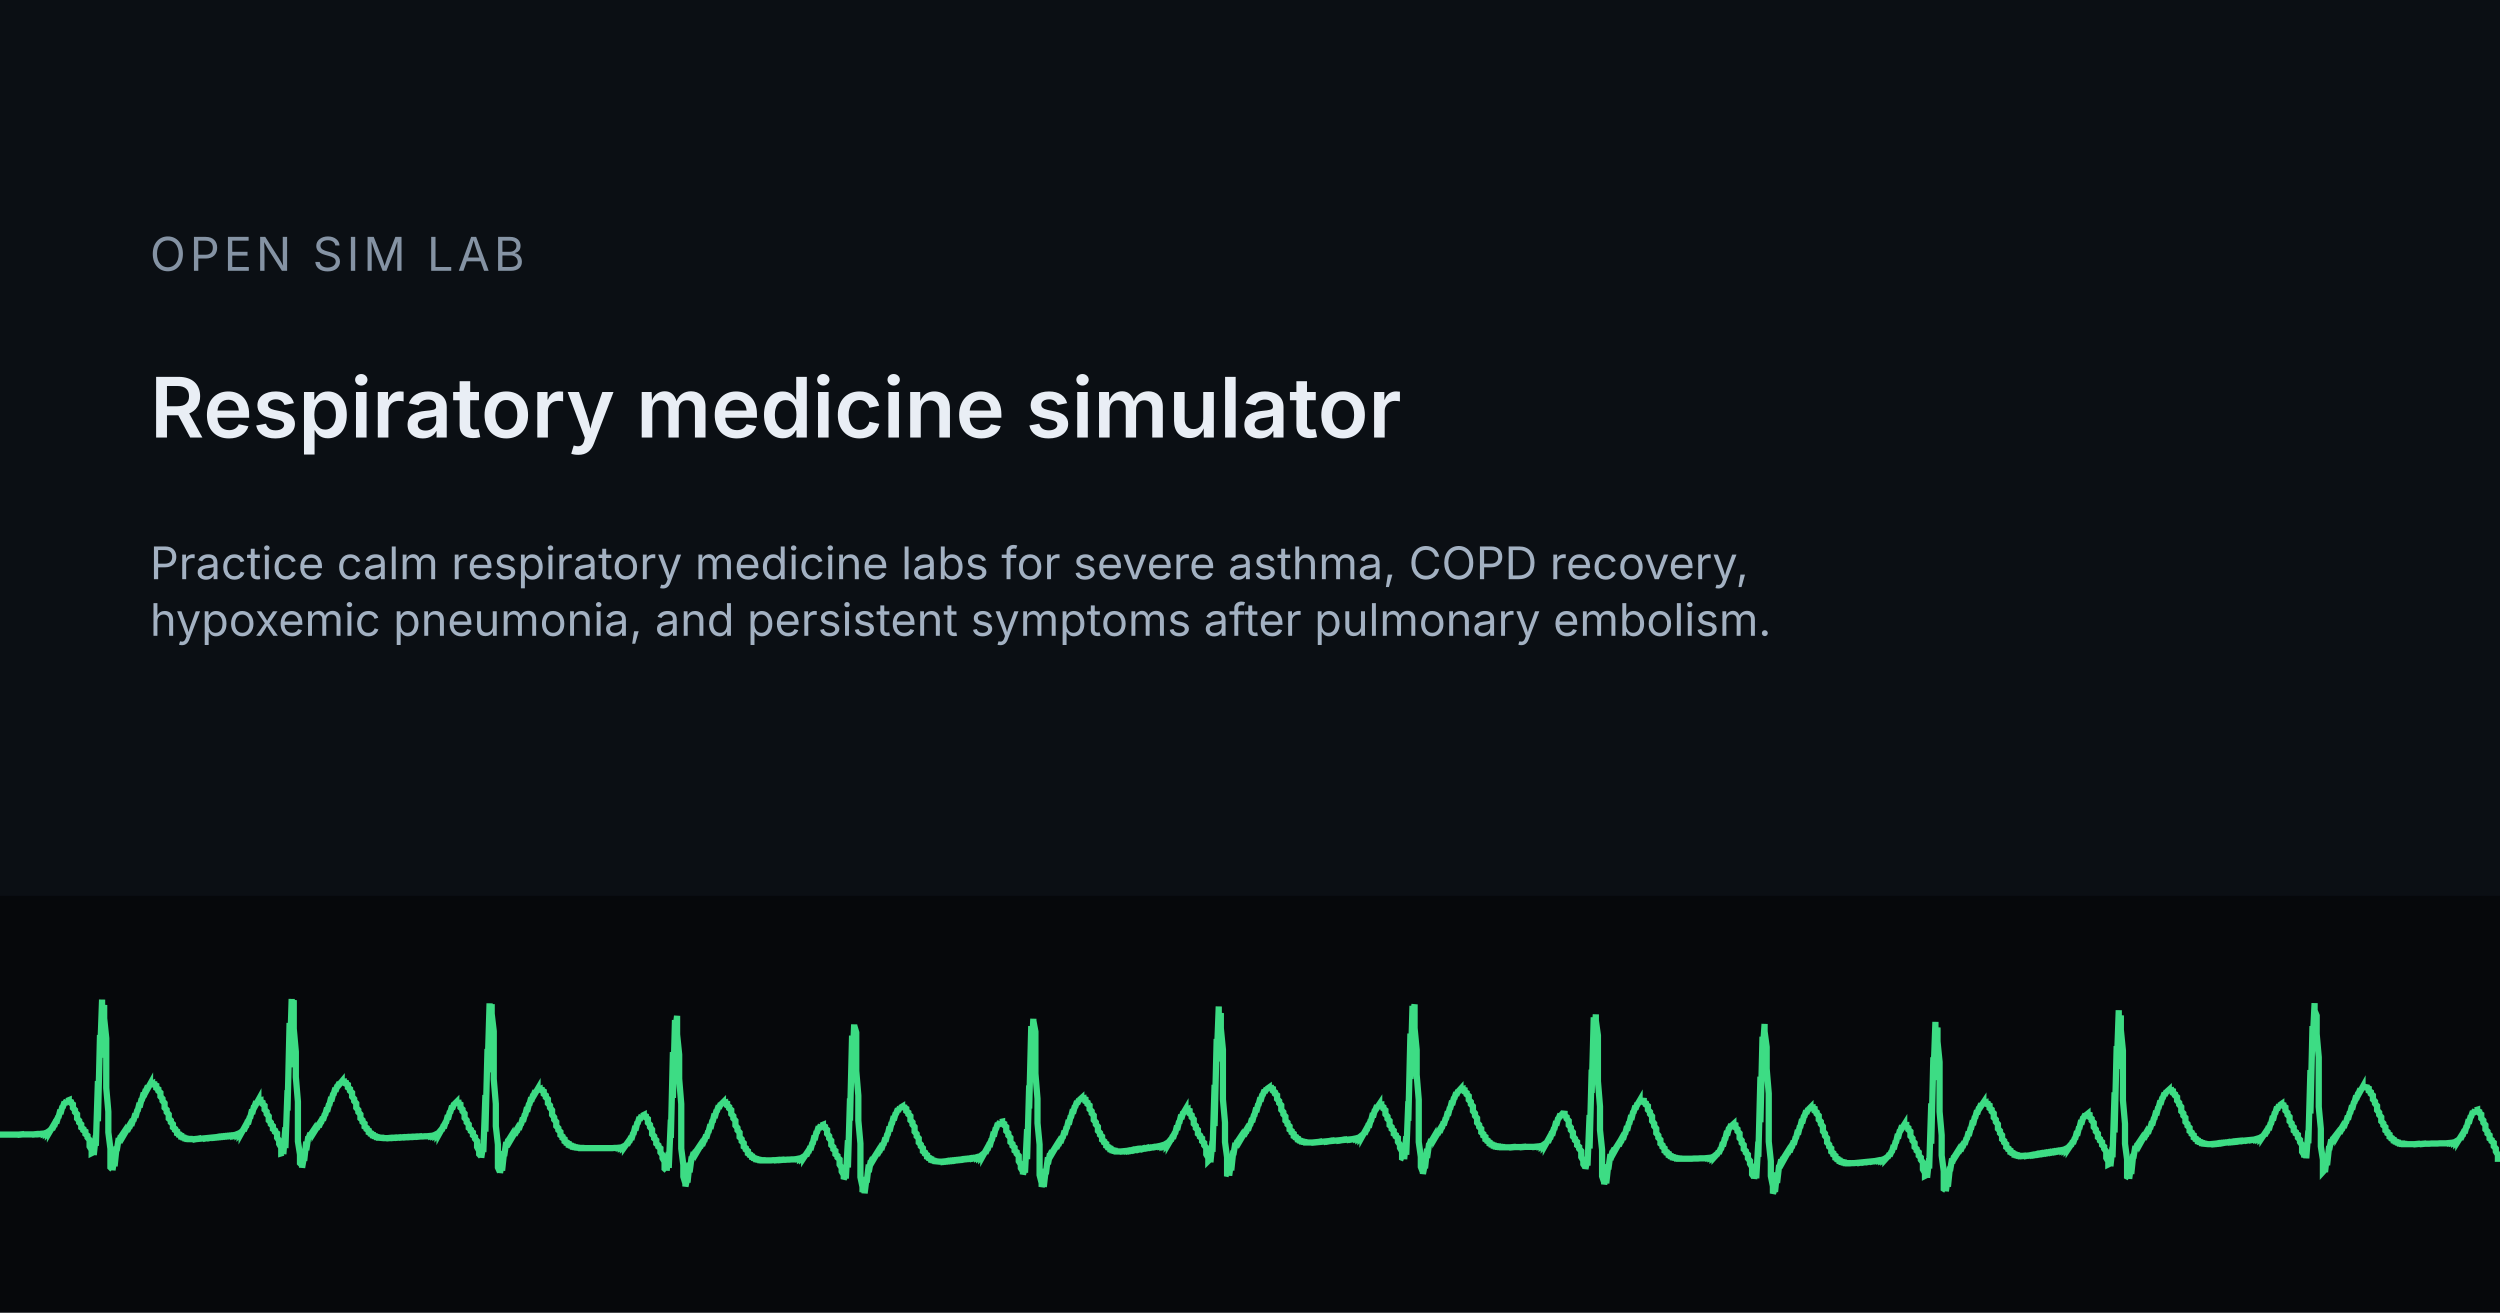
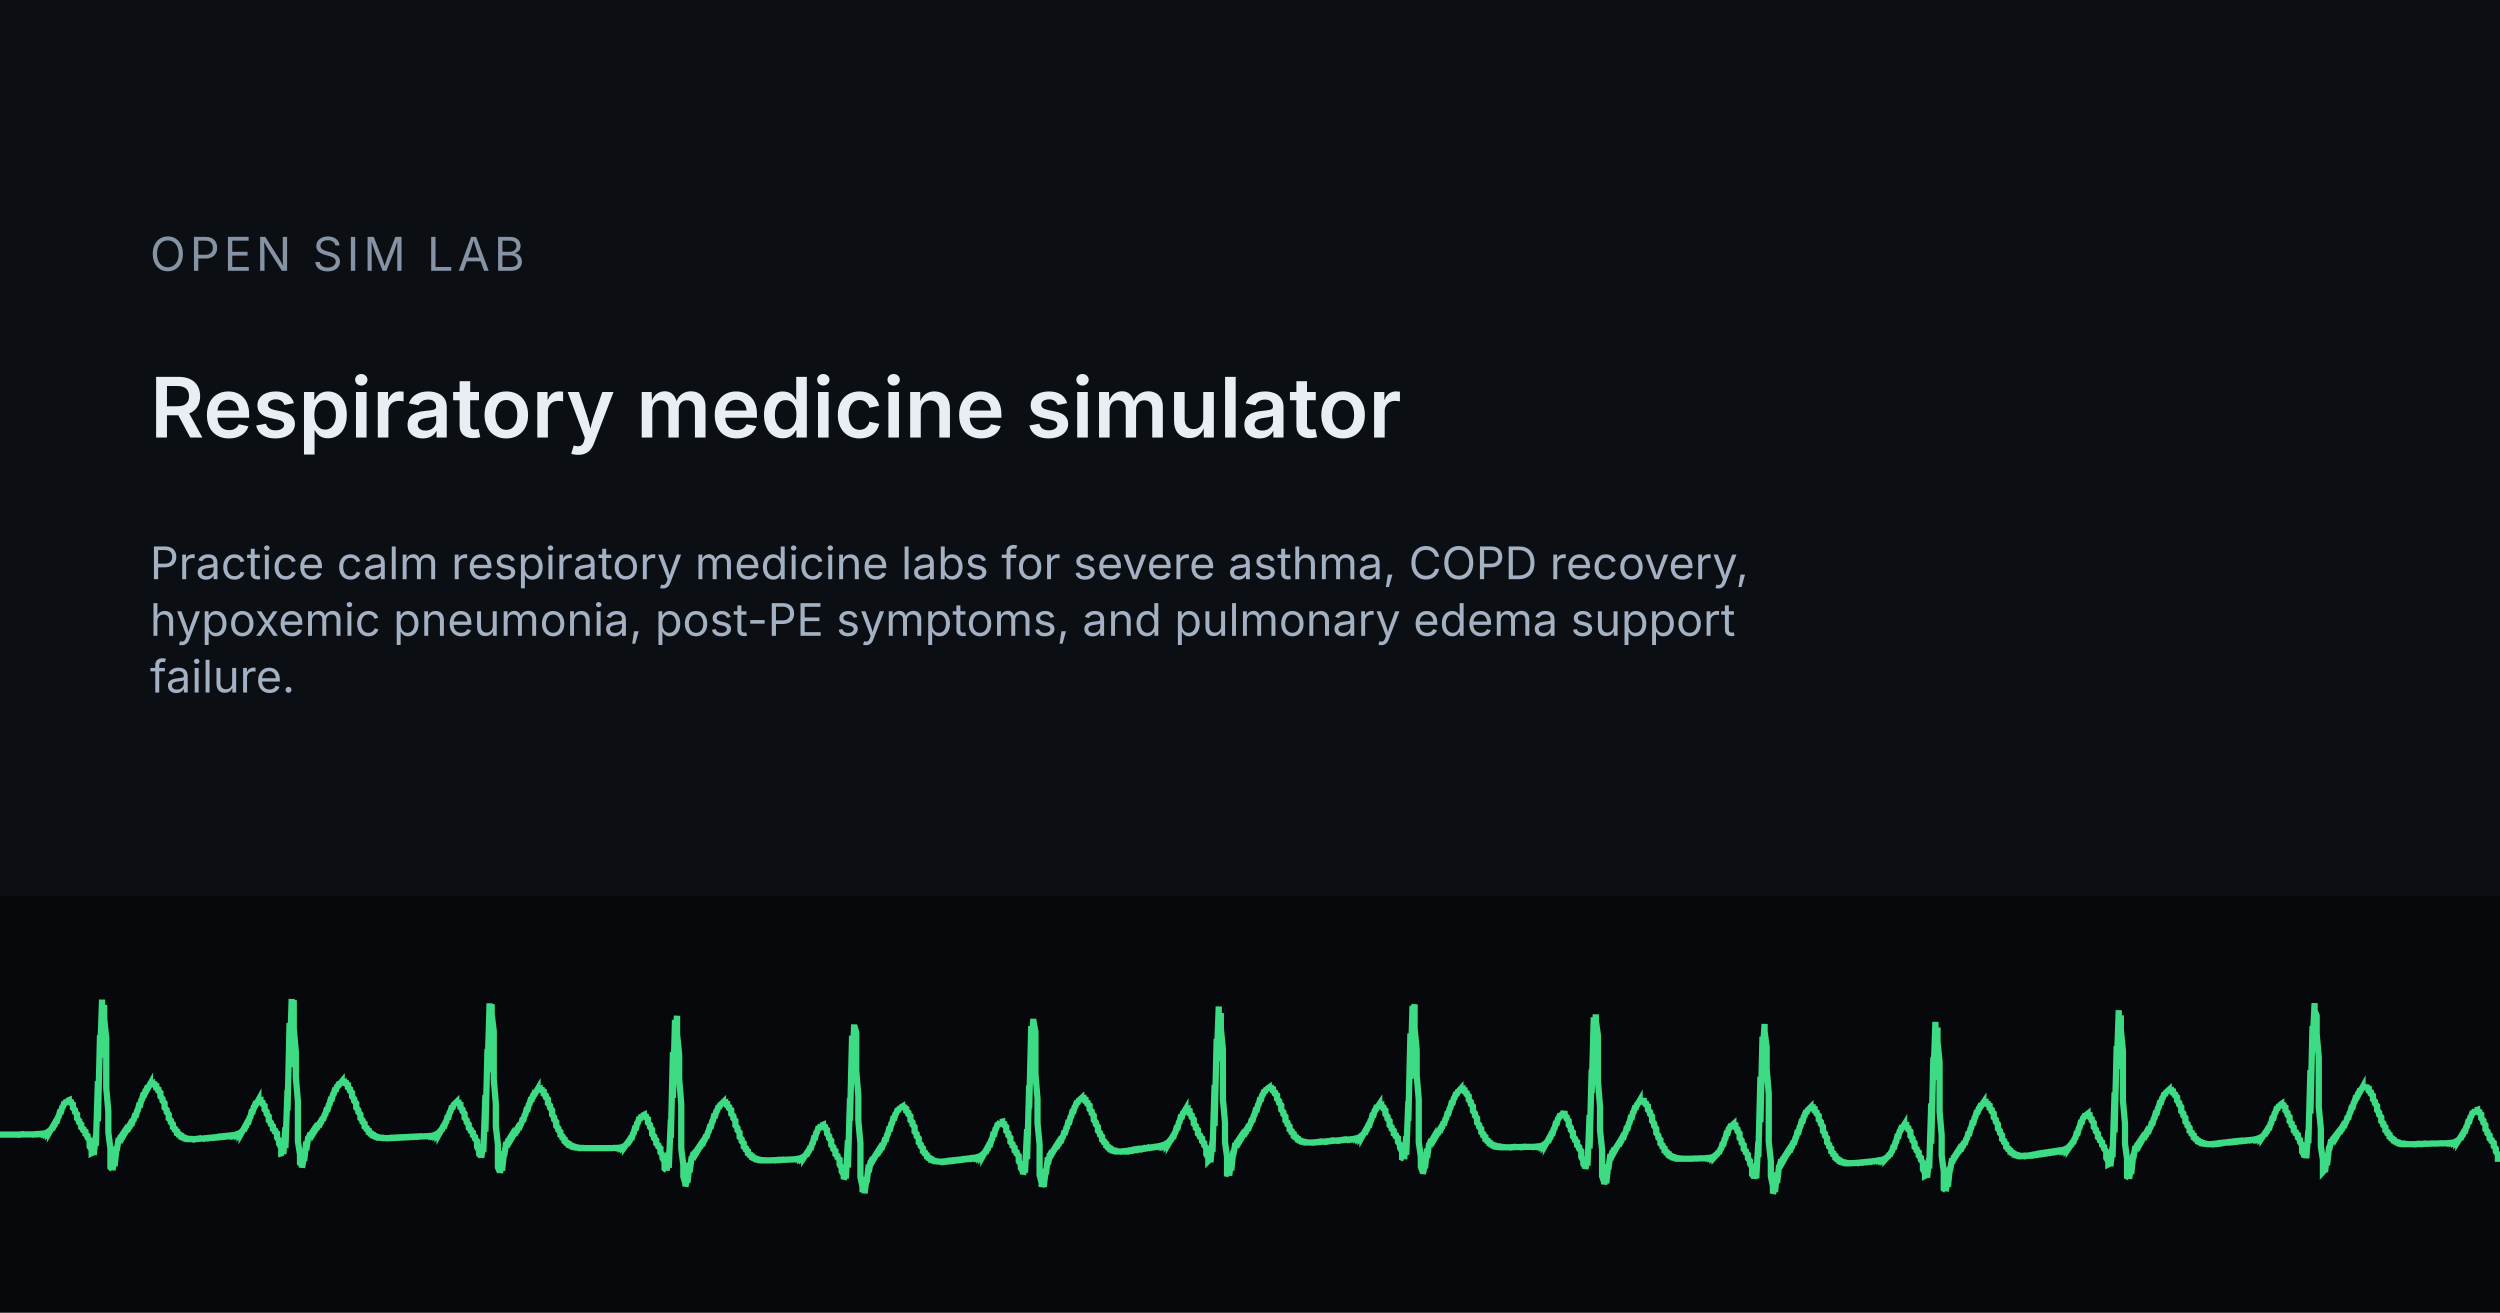
<svg xmlns="http://www.w3.org/2000/svg" width="1200" height="630" viewBox="0 0 1200 630">
  <rect width="1200" height="630" fill="#0B0F14" />
  <rect x="0" y="430" width="1200" height="200" fill="#06080B" />
  <g transform="translate(0 455)">
    <path d="M0 89.6 L0 89.6 L1 89.6 L1 89.6 L2 89.6 L2 89.6 L3 89.6 L3 89.6 L4 89.6 L4 89.6 L5 89.6 L5 89.6 L6 89.6 L6 89.6 L7 89.6 L7 89.6 L8 89.6 L8 89.6 L9 89.6 L9 89.6 L10 89.5 L10 89.6 L11 89.5 L11 89.5 L12 89.5 L12 89.5 L13 89.5 L13 89.5 L14 89.5 L14 89.5 L15 89.5 L15 89.5 L16 89.5 L16 89.5 L17 89.4 L17 89.5 L18 89.4 L18 89.4 L19 89.3 L19 89.4 L20 89.3 L20 89.3 L21 89.1 L21 89.2 L22 88.8 L22 89.0 L23 88.3 L23 88.7 L24 87.6 L24 88.0 L25 86.3 L25 87.2 L26 85.0 L26 85.7 L27 82.6 L27 84.2 L28 80.7 L28 81.6 L29 77.7 L29 79.7 L30 75.9 L30 76.8 L31 73.9 L31 75.1 L32 73.2 L32 73.5 L33 73.1 L33 73.5 L34 73.9 L34 74.4 L35 75.1 L35 76.8 L36 77.8 L36 78.8 L37 79.8 L37 81.9 L38 82.9 L38 83.8 L39 84.7 L39 86.2 L40 86.9 L40 87.5 L41 88.1 L41 89.3 L42 90.1 L42 91.0 L43 92.2 L43 95.3 L44 97.0 L44 98.5 L45 98.0 L45 99.4 L46 90.1 L46 95.0 L47 63.9 L47 83.2 L48 41.8 L48 52.7 L49 24.8 L49 32.7 L50 27.4 L50 33.8 L51 43.4 L51 67.2 L52 78.6 L52 88.5 L53 96.4 L53 105.3 L54 106.3 L54 106.7 L55 99.9 L55 104.8 L56 95.3 L56 97.4 L57 91.3 L57 93.5 L58 90.2 L58 90.7 L59 89.2 L59 89.8 L60 88.4 L60 88.8 L61 87.1 L61 88.0 L62 85.9 L62 86.5 L63 83.9 L63 85.3 L64 82.2 L64 83.1 L65 79.5 L65 81.4 L66 77.5 L66 78.5 L67 74.4 L67 76.5 L68 72.3 L68 73.4 L69 69.5 L69 71.4 L70 67.9 L70 68.7 L71 66.2 L71 67.3 L72 65.5 L72 65.7 L73 65.2 L73 65.3 L74 65.4 L74 65.7 L75 66.1 L75 67.2 L76 67.8 L76 68.6 L77 69.5 L77 71.3 L78 72.4 L78 73.4 L79 74.5 L79 76.7 L80 77.7 L80 78.8 L81 79.9 L81 81.9 L82 82.8 L82 83.7 L83 84.6 L83 86.1 L84 86.8 L84 87.4 L85 88.0 L85 89.0 L86 89.4 L86 89.8 L87 90.1 L87 90.7 L88 90.9 L88 91.1 L89 91.3 L89 91.5 L90 91.6 L90 91.7 L91 91.7 L91 91.8 L92 91.8 L92 91.8 L93 91.8 L93 91.8 L94 91.7 L94 91.8 L95 91.6 L95 91.7 L96 91.6 L96 91.6 L97 91.5 L97 91.5 L98 91.4 L98 91.4 L99 91.3 L99 91.4 L100 91.2 L100 91.2 L101 91.1 L101 91.2 L102 91.0 L102 91.0 L103 90.9 L103 91.0 L104 90.8 L104 90.9 L105 90.7 L105 90.8 L106 90.6 L106 90.7 L107 90.5 L107 90.6 L108 90.4 L108 90.5 L109 90.3 L109 90.4 L110 90.2 L110 90.3 L111 90.1 L111 90.2 L112 90.0 L112 90.1 L113 89.7 L113 89.9 L114 89.5 L114 89.6 L115 88.9 L115 89.3 L116 88.2 L116 88.6 L117 86.8 L117 87.8 L118 85.4 L118 86.1 L119 82.8 L119 84.6 L120 80.8 L120 81.8 L121 77.6 L121 79.7 L122 75.7 L122 76.6 L123 73.7 L123 74.9 L124 73.1 L124 73.3 L125 73.1 L125 73.7 L126 74.2 L126 74.9 L127 75.7 L127 77.6 L128 78.6 L128 79.7 L129 80.8 L129 82.8 L130 83.8 L130 84.6 L131 85.5 L131 86.9 L132 87.6 L132 88.3 L133 89.0 L133 91.1 L134 92.5 L134 94.1 L135 95.8 L135 98.6 L136 98.3 L136 99.0 L137 86.1 L137 96.1 L138 68.3 L138 78.1 L139 36.0 L139 57.3 L140 24.5 L140 28.4 L141 25.1 L141 38.8 L142 49.9 L142 62.0 L143 73.8 L143 92.9 L144 99.2 L144 103.3 L145 104.3 L145 105.5 L146 99.7 L146 102.2 L147 93.0 L147 97.1 L148 90.5 L148 91.6 L149 88.9 L149 89.8 L150 88.3 L150 88.6 L151 87.3 L151 88.0 L152 86.4 L152 86.9 L153 84.8 L153 85.9 L154 83.5 L154 84.2 L155 81.2 L155 82.8 L156 79.5 L156 80.4 L157 76.7 L157 78.6 L158 74.7 L158 75.7 L159 71.6 L159 73.6 L160 69.7 L160 70.7 L161 67.2 L161 68.9 L162 65.9 L162 66.5 L163 64.6 L163 65.4 L164 64.2 L164 64.3 L165 64.2 L165 64.4 L166 64.7 L166 65.2 L167 65.7 L167 67.0 L168 67.7 L168 68.6 L169 69.5 L169 71.4 L170 72.5 L170 73.5 L171 74.6 L171 76.7 L172 77.8 L172 78.8 L173 79.9 L173 81.8 L174 82.7 L174 83.5 L175 84.3 L175 85.8 L176 86.4 L176 87.0 L177 87.6 L177 88.5 L178 88.9 L178 89.3 L179 89.6 L179 90.1 L180 90.3 L180 90.5 L181 90.7 L181 90.9 L182 91.0 L182 91.1 L183 91.1 L183 91.2 L184 91.3 L184 91.3 L185 91.3 L185 91.3 L186 91.3 L186 91.3 L187 91.2 L187 91.3 L188 91.2 L188 91.2 L189 91.1 L189 91.2 L190 91.1 L190 91.1 L191 91.0 L191 91.1 L192 91.0 L192 91.0 L193 90.9 L193 91.0 L194 90.9 L194 90.9 L195 90.8 L195 90.9 L196 90.8 L196 90.8 L197 90.7 L197 90.8 L198 90.7 L198 90.7 L199 90.6 L199 90.7 L200 90.6 L200 90.6 L201 90.5 L201 90.6 L202 90.5 L202 90.5 L203 90.5 L203 90.5 L204 90.4 L204 90.4 L205 90.4 L205 90.4 L206 90.3 L206 90.3 L207 90.2 L207 90.3 L208 90.0 L208 90.1 L209 89.6 L209 89.9 L210 89.2 L210 89.4 L211 88.2 L211 88.9 L212 87.1 L212 87.7 L213 85.0 L213 86.5 L214 83.3 L214 84.2 L215 80.3 L215 82.3 L216 78.3 L216 79.3 L217 75.8 L217 77.4 L218 74.6 L218 75.1 L219 74.1 L219 74.3 L220 74.3 L220 74.6 L221 75.1 L221 76.6 L222 77.5 L222 78.4 L223 79.5 L223 81.6 L224 82.7 L224 83.7 L225 84.7 L225 86.4 L226 87.2 L226 87.9 L227 88.6 L227 89.9 L228 90.7 L228 91.6 L229 92.7 L229 95.6 L230 97.4 L230 99.0 L231 100.1 L231 100.7 L232 94.1 L232 98.0 L233 70.6 L233 88.2 L234 48.5 L234 59.7 L235 26.6 L235 38.3 L236 27.0 L236 31.6 L237 40.0 L237 63.0 L238 74.9 L238 85.6 L239 94.4 L239 105.4 L240 107.6 L240 108.0 L241 102.4 L241 106.9 L242 97.6 L242 99.9 L243 93.2 L243 95.7 L244 91.9 L244 92.5 L245 90.9 L245 91.5 L246 90.2 L246 90.6 L247 88.9 L247 89.8 L248 87.8 L248 88.4 L249 85.8 L249 87.2 L250 84.2 L250 85.0 L251 81.5 L251 83.4 L252 79.6 L252 80.6 L253 76.5 L253 78.6 L254 74.5 L254 75.5 L255 71.8 L255 73.6 L256 70.2 L256 71.0 L257 68.5 L257 69.6 L258 67.9 L258 68.2 L259 67.8 L259 67.9 L260 68.1 L260 68.4 L261 68.9 L261 70.1 L262 70.8 L262 71.7 L263 72.6 L263 74.6 L264 75.6 L264 76.7 L265 77.9 L265 80.1 L266 81.3 L266 82.4 L267 83.5 L267 85.5 L268 86.5 L268 87.4 L269 88.3 L269 89.8 L270 90.5 L270 91.2 L271 91.8 L271 92.8 L272 93.3 L272 93.7 L273 94.0 L273 94.6 L274 94.8 L274 95.0 L275 95.2 L275 95.5 L276 95.6 L276 95.7 L277 95.8 L277 95.9 L278 96.0 L278 96.0 L279 96.0 L279 96.1 L280 96.1 L280 96.1 L281 96.1 L281 96.1 L282 96.1 L282 96.1 L283 96.1 L283 96.1 L284 96.1 L284 96.1 L285 96.1 L285 96.1 L286 96.1 L286 96.1 L287 96.1 L287 96.1 L288 96.1 L288 96.1 L289 96.1 L289 96.1 L290 96.1 L290 96.1 L291 96.1 L291 96.1 L292 96.1 L292 96.1 L293 96.1 L293 96.1 L294 96.1 L294 96.1 L295 96.0 L295 96.0 L296 96.0 L296 96.0 L297 95.9 L297 96.0 L298 95.8 L298 95.9 L299 95.4 L299 95.7 L300 94.9 L300 95.2 L301 93.8 L301 94.6 L302 92.7 L302 93.3 L303 90.5 L303 92.1 L304 88.6 L304 89.6 L305 85.5 L305 87.6 L306 83.5 L306 84.5 L307 81.2 L307 82.7 L308 80.3 L308 80.7 L309 80.2 L309 80.4 L310 80.8 L310 81.4 L311 82.1 L311 83.9 L312 84.9 L312 86.0 L313 87.2 L313 89.4 L314 90.4 L314 91.4 L315 92.3 L315 93.9 L316 94.7 L316 95.4 L317 96.2 L317 98.1 L318 99.4 L318 100.9 L319 102.6 L319 105.9 L320 106.8 L320 106.9 L321 98.0 L321 105.6 L322 82.4 L322 91.2 L323 50.0 L323 72.0 L324 34.6 L324 40.8 L325 32.6 L325 41.5 L326 51.2 L326 62.8 L327 74.9 L327 96.3 L328 104.2 L328 109.8 L329 113.1 L329 114.5 L330 110.3 L330 112.6 L331 103.1 L331 107.7 L332 100.2 L332 101.4 L333 98.1 L333 99.3 L334 97.4 L334 97.8 L335 96.3 L335 97.1 L336 95.4 L336 95.9 L337 93.6 L337 94.9 L338 92.2 L338 92.9 L339 89.7 L339 91.4 L340 87.8 L340 88.7 L341 84.7 L341 86.8 L342 82.6 L342 83.7 L343 79.6 L343 81.6 L344 77.8 L344 78.7 L345 75.7 L345 77.0 L346 74.7 L346 75.2 L347 74.2 L347 74.4 L348 74.2 L348 74.4 L349 74.7 L349 75.6 L350 76.3 L350 77.0 L351 77.8 L351 79.7 L352 80.7 L352 81.8 L353 82.9 L353 85.2 L354 86.4 L354 87.5 L355 88.6 L355 90.8 L356 91.8 L356 92.8 L357 93.7 L357 95.4 L358 96.1 L358 96.8 L359 97.5 L359 98.6 L360 99.1 L360 99.5 L361 99.9 L361 100.5 L362 100.8 L362 101.0 L363 101.2 L363 101.5 L364 101.6 L364 101.7 L365 101.8 L365 101.9 L366 101.9 L366 102.0 L367 102.0 L367 102.0 L368 102.0 L368 102.0 L369 102.0 L369 102.0 L370 102.0 L370 102.0 L371 101.9 L371 101.9 L372 101.9 L372 101.9 L373 101.8 L373 101.9 L374 101.8 L374 101.8 L375 101.7 L375 101.8 L376 101.7 L376 101.7 L377 101.7 L377 101.7 L378 101.6 L378 101.6 L379 101.6 L379 101.6 L380 101.5 L380 101.5 L381 101.5 L381 101.5 L382 101.4 L382 101.4 L383 101.2 L383 101.3 L384 101.1 L384 101.2 L385 100.6 L385 100.9 L386 100.1 L386 100.4 L387 98.9 L387 99.8 L388 97.7 L388 98.3 L389 95.3 L389 97.0 L390 93.3 L390 94.3 L391 90.1 L391 92.2 L392 88.0 L392 89.0 L393 85.7 L393 87.1 L394 85.0 L394 85.3 L395 84.9 L395 85.3 L396 85.8 L396 86.5 L397 87.3 L397 89.2 L398 90.3 L398 91.4 L399 92.5 L399 94.6 L400 95.6 L400 96.6 L401 97.4 L401 99.0 L402 99.8 L402 100.6 L403 101.5 L403 104.0 L404 105.6 L404 107.3 L405 109.0 L405 111.0 L406 108.9 L406 110.7 L407 92.3 L407 105.4 L408 72.2 L408 82.9 L409 42.1 L409 60.9 L410 36.7 L410 37.2 L411 40.6 L411 59.0 L412 70.9 L412 82.9 L413 93.9 L413 110.0 L414 114.7 L414 117.2 L415 115.0 L415 117.8 L416 110.0 L416 112.6 L417 104.0 L417 107.6 L418 102.1 L418 102.9 L419 100.7 L419 101.5 L420 99.9 L420 100.3 L421 98.6 L421 99.5 L422 97.5 L422 98.1 L423 95.5 L423 96.9 L424 93.8 L424 94.7 L425 91.1 L425 93.0 L426 89.0 L426 90.1 L427 85.8 L427 88.0 L428 83.7 L428 84.8 L429 80.8 L429 82.7 L430 79.1 L430 79.9 L431 77.2 L431 78.4 L432 76.5 L432 76.8 L433 76.2 L433 76.3 L434 76.5 L434 76.7 L435 77.2 L435 78.3 L436 79.0 L436 79.8 L437 80.7 L437 82.7 L438 83.7 L438 84.8 L439 85.9 L439 88.2 L440 89.3 L440 90.4 L441 91.4 L441 93.4 L442 94.4 L442 95.2 L443 96.1 L443 97.6 L444 98.2 L444 98.8 L445 99.4 L445 100.3 L446 100.7 L446 101.0 L447 101.3 L447 101.8 L448 102.0 L448 102.1 L449 102.3 L449 102.4 L450 102.5 L450 102.5 L451 102.6 L451 102.6 L452 102.6 L452 102.6 L453 102.5 L453 102.6 L454 102.4 L454 102.5 L455 102.3 L455 102.4 L456 102.2 L456 102.3 L457 102.1 L457 102.2 L458 102.0 L458 102.1 L459 101.9 L459 102.0 L460 101.8 L460 101.8 L461 101.6 L461 101.7 L462 101.5 L462 101.6 L463 101.4 L463 101.5 L464 101.3 L464 101.3 L465 101.1 L465 101.2 L466 101.0 L466 101.1 L467 100.9 L467 101.0 L468 100.7 L468 100.8 L469 100.5 L469 100.7 L470 100.2 L470 100.4 L471 99.6 L471 100.1 L472 99.0 L472 99.4 L473 97.6 L473 98.6 L474 96.3 L474 97.0 L475 93.7 L475 95.5 L476 91.6 L476 92.6 L477 88.3 L477 90.5 L478 86.3 L478 87.2 L479 84.1 L479 85.4 L480 83.4 L480 83.6 L481 83.4 L481 83.9 L482 84.4 L482 85.1 L483 85.9 L483 87.9 L484 88.9 L484 90.0 L485 91.1 L485 93.2 L486 94.1 L486 95.0 L487 95.8 L487 97.3 L488 98.0 L488 98.8 L489 99.8 L489 102.4 L490 104.0 L490 105.7 L491 107.3 L491 108.7 L492 105.6 L492 107.9 L493 87.0 L493 101.4 L494 66.0 L494 77.1 L495 37.5 L495 54.8 L496 34.0 L496 34.9 L497 40.2 L497 60.3 L498 72.4 L498 84.1 L499 94.4 L499 109.0 L500 112.9 L500 114.7 L501 111.2 L501 114.7 L502 106.1 L502 108.6 L503 100.5 L503 103.8 L504 98.7 L504 99.5 L505 97.4 L505 98.2 L506 96.6 L506 97.0 L507 95.3 L507 96.2 L508 94.2 L508 94.8 L509 92.2 L509 93.6 L510 90.6 L510 91.4 L511 87.8 L511 89.7 L512 85.8 L512 86.8 L513 82.6 L513 84.8 L514 80.5 L514 81.6 L515 77.5 L515 79.5 L516 75.7 L516 76.6 L517 73.6 L517 74.9 L518 72.7 L518 73.1 L519 72.2 L519 72.4 L520 72.2 L520 72.4 L521 72.7 L521 73.6 L522 74.2 L522 74.9 L523 75.6 L523 77.4 L524 78.4 L524 79.4 L525 80.4 L525 82.6 L526 83.7 L526 84.7 L527 85.8 L527 87.8 L528 88.8 L528 89.7 L529 90.5 L529 92.1 L530 92.8 L530 93.4 L531 94.0 L531 95.0 L532 95.5 L532 95.9 L533 96.2 L533 96.8 L534 97.0 L534 97.2 L535 97.3 L535 97.5 L536 97.6 L536 97.7 L537 97.7 L537 97.7 L538 97.7 L538 97.7 L539 97.6 L539 97.7 L540 97.6 L540 97.6 L541 97.4 L541 97.5 L542 97.3 L542 97.4 L543 97.1 L543 97.3 L544 97.0 L544 97.1 L545 96.8 L545 97.0 L546 96.7 L546 96.8 L547 96.6 L547 96.7 L548 96.4 L548 96.5 L549 96.3 L549 96.4 L550 96.1 L550 96.2 L551 96.0 L551 96.1 L552 95.9 L552 95.9 L553 95.7 L553 95.8 L554 95.6 L554 95.6 L555 95.4 L555 95.5 L556 95.3 L556 95.3 L557 95.0 L557 95.2 L558 94.9 L558 95.0 L559 94.4 L559 94.7 L560 94.0 L560 94.3 L561 93.1 L561 93.8 L562 92.1 L562 92.6 L563 90.1 L563 91.5 L564 88.4 L564 89.3 L565 85.3 L565 87.4 L566 83.1 L566 84.2 L567 80.1 L567 82.1 L568 78.7 L568 79.3 L569 77.6 L569 78.1 L570 77.6 L570 77.9 L571 78.2 L571 79.5 L572 80.3 L572 81.3 L573 82.3 L573 84.4 L574 85.4 L574 86.5 L575 87.4 L575 89.2 L576 90.0 L576 90.7 L577 91.4 L577 92.8 L578 93.6 L578 94.7 L579 95.9 L579 99.1 L580 100.8 L580 102.2 L581 101.2 L581 102.9 L582 92.7 L582 97.9 L583 65.7 L583 85.5 L584 43.7 L584 54.5 L585 28.1 L585 34.9 L586 31.3 L586 38.6 L587 48.8 L587 72.7 L588 83.8 L588 93.2 L589 100.5 L589 108.4 L590 108.6 L590 109.3 L591 101.8 L591 106.8 L592 97.3 L592 99.4 L593 93.6 L593 95.7 L594 92.5 L594 93.0 L595 91.5 L595 92.2 L596 90.7 L596 91.1 L597 89.4 L597 90.3 L598 88.2 L598 88.8 L599 86.1 L599 87.6 L600 84.5 L600 85.3 L601 81.8 L601 83.6 L602 79.8 L602 80.8 L603 76.7 L603 78.8 L604 74.7 L604 75.7 L605 71.8 L605 73.7 L606 70.1 L606 70.9 L607 68.2 L607 69.4 L608 67.4 L608 67.8 L609 67.1 L609 67.2 L610 67.2 L610 67.4 L611 67.7 L611 68.6 L612 69.3 L612 70.0 L613 70.7 L613 72.5 L614 73.5 L614 74.5 L615 75.5 L615 77.7 L616 78.8 L616 79.8 L617 80.9 L617 82.9 L618 83.8 L618 84.7 L619 85.6 L619 87.2 L620 87.9 L620 88.6 L621 89.2 L621 90.3 L622 90.7 L622 91.1 L623 91.5 L623 92.1 L624 92.4 L624 92.6 L625 92.8 L625 93.0 L626 93.1 L626 93.2 L627 93.3 L627 93.4 L628 93.4 L628 93.4 L629 93.4 L629 93.4 L630 93.4 L630 93.4 L631 93.3 L631 93.4 L632 93.3 L632 93.3 L633 93.1 L633 93.2 L634 93.1 L634 93.1 L635 93.0 L635 93.0 L636 92.9 L636 92.9 L637 92.8 L637 92.9 L638 92.7 L638 92.8 L639 92.6 L639 92.7 L640 92.6 L640 92.6 L641 92.5 L641 92.5 L642 92.4 L642 92.4 L643 92.3 L643 92.4 L644 92.2 L644 92.3 L645 92.1 L645 92.2 L646 92.1 L646 92.1 L647 92.0 L647 92.0 L648 91.9 L648 92.0 L649 91.8 L649 91.9 L650 91.7 L650 91.7 L651 91.4 L651 91.6 L652 91.2 L652 91.3 L653 90.5 L653 91.0 L654 89.9 L654 90.2 L655 88.4 L655 89.4 L656 87.0 L656 87.7 L657 84.4 L657 86.2 L658 82.4 L658 83.4 L659 79.3 L659 81.3 L660 77.5 L660 78.3 L661 75.6 L661 76.7 L662 75.2 L662 75.3 L663 75.2 L663 75.8 L664 76.4 L664 77.1 L665 77.9 L665 79.8 L666 80.9 L666 82.0 L667 83.0 L667 85.1 L668 86.0 L668 86.9 L669 87.7 L669 89.2 L670 89.8 L670 90.5 L671 91.2 L671 93.1 L672 94.5 L672 96.0 L673 97.7 L673 100.7 L674 101.1 L674 101.4 L675 90.4 L675 99.3 L676 73.6 L676 83.0 L677 41.1 L677 62.9 L678 27.8 L678 32.7 L679 27.1 L679 38.5 L680 49.0 L680 60.9 L681 72.9 L681 93.2 L682 100.3 L682 105.1 L683 107.7 L683 108.5 L684 103.4 L684 105.8 L685 96.4 L685 100.8 L686 93.7 L686 94.8 L687 91.9 L687 92.9 L688 91.2 L688 91.5 L689 90.1 L689 90.8 L690 89.1 L690 89.6 L691 87.3 L691 88.6 L692 85.9 L692 86.7 L693 83.4 L693 85.1 L694 81.5 L694 82.5 L695 78.5 L695 80.5 L696 76.4 L696 77.4 L697 73.4 L697 75.4 L698 71.6 L698 72.5 L699 69.4 L699 70.8 L700 68.4 L700 68.9 L701 67.8 L701 68.1 L702 67.8 L702 67.9 L703 68.2 L703 69.0 L704 69.6 L704 70.3 L705 71.1 L705 72.9 L706 73.9 L706 75.0 L707 76.0 L707 78.3 L708 79.4 L708 80.6 L709 81.7 L709 83.9 L710 84.9 L710 85.9 L711 86.8 L711 88.5 L712 89.3 L712 90.1 L713 90.7 L713 91.9 L714 92.4 L714 92.8 L715 93.3 L715 93.9 L716 94.2 L716 94.5 L717 94.7 L717 95.0 L718 95.1 L718 95.3 L719 95.3 L719 95.5 L720 95.5 L720 95.6 L721 95.6 L721 95.7 L722 95.7 L722 95.7 L723 95.7 L723 95.7 L724 95.7 L724 95.7 L725 95.7 L725 95.7 L726 95.6 L726 95.7 L727 95.6 L727 95.6 L728 95.6 L728 95.6 L729 95.6 L729 95.6 L730 95.6 L730 95.6 L731 95.5 L731 95.6 L732 95.5 L732 95.5 L733 95.5 L733 95.5 L734 95.5 L734 95.5 L735 95.5 L735 95.5 L736 95.5 L736 95.5 L737 95.4 L737 95.5 L738 95.4 L738 95.4 L739 95.2 L739 95.3 L740 95.0 L740 95.1 L741 94.4 L741 94.9 L742 93.8 L742 94.1 L743 92.3 L743 93.4 L744 90.9 L744 91.7 L745 88.3 L745 90.1 L746 86.2 L746 87.3 L747 83.2 L747 85.2 L748 81.4 L748 82.2 L749 79.7 L749 80.7 L750 79.5 L750 79.5 L751 79.6 L751 80.5 L752 81.2 L752 82.0 L753 83.0 L753 85.1 L754 86.2 L754 87.4 L755 88.5 L755 90.5 L756 91.5 L756 92.3 L757 93.1 L757 94.7 L758 95.5 L758 96.4 L759 97.5 L759 100.4 L760 102.1 L760 103.8 L761 105.3 L761 106.1 L762 101.4 L762 104.5 L763 80.2 L763 96.3 L764 58.4 L764 69.6 L765 33.3 L765 47.7 L766 31.9 L766 34.9 L767 42.0 L767 64.0 L768 76.1 L768 87.4 L769 96.9 L769 109.6 L770 112.5 L770 113.5 L771 108.9 L771 113.0 L772 103.9 L772 106.3 L773 99.0 L773 101.8 L774 97.5 L774 98.1 L775 96.2 L775 97.0 L776 95.4 L776 95.8 L777 94.0 L777 95.0 L778 92.7 L778 93.4 L779 90.4 L779 92.0 L780 88.6 L780 89.5 L781 85.6 L781 87.7 L782 83.5 L782 84.6 L783 80.3 L783 82.5 L784 78.3 L784 79.3 L785 75.8 L785 77.4 L786 74.5 L786 75.1 L787 73.4 L787 74.0 L788 73.3 L788 73.3 L789 73.4 L789 74.1 L790 74.6 L790 75.2 L791 75.9 L791 77.7 L792 78.7 L792 79.7 L793 80.8 L793 83.1 L794 84.3 L794 85.5 L795 86.7 L795 88.9 L796 90.0 L796 91.1 L797 92.1 L797 93.9 L798 94.7 L798 95.5 L799 96.2 L799 97.4 L800 97.9 L800 98.4 L801 98.8 L801 99.5 L802 99.8 L802 100.1 L803 100.3 L803 100.6 L804 100.7 L804 100.8 L805 100.9 L805 101.1 L806 101.1 L806 101.2 L807 101.2 L807 101.2 L808 101.2 L808 101.2 L809 101.2 L809 101.2 L810 101.2 L810 101.2 L811 101.2 L811 101.2 L812 101.2 L812 101.2 L813 101.1 L813 101.1 L814 101.1 L814 101.1 L815 101.1 L815 101.1 L816 101.0 L816 101.0 L817 101.0 L817 101.0 L818 101.0 L818 101.0 L819 100.9 L819 100.9 L820 100.8 L820 100.9 L821 100.7 L821 100.8 L822 100.4 L822 100.6 L823 99.8 L823 100.3 L824 99.2 L824 99.5 L825 97.6 L825 98.7 L826 96.1 L826 96.9 L827 93.3 L827 95.2 L828 91.1 L828 92.2 L829 87.9 L829 90.0 L830 86.1 L830 87.0 L831 84.7 L831 85.5 L832 84.6 L832 84.7 L833 85.0 L833 86.2 L834 87.0 L834 88.0 L835 89.0 L835 91.3 L836 92.4 L836 93.6 L837 94.6 L837 96.6 L838 97.5 L838 98.3 L839 99.2 L839 101.0 L840 102.2 L840 103.6 L841 105.2 L841 108.7 L842 110.1 L842 110.8 L843 105.6 L843 110.6 L844 93.0 L844 100.3 L845 61.8 L845 83.7 L846 42.6 L846 51.2 L847 36.5 L847 40.1 L848 47.6 L848 58.0 L849 69.9 L849 93.0 L850 102.3 L850 109.5 L851 114.4 L851 117.9 L852 115.3 L852 117.1 L853 107.8 L853 112.8 L854 104.2 L854 105.8 L855 101.6 L855 103.0 L856 100.7 L856 101.1 L857 99.5 L857 100.3 L858 98.5 L858 99.0 L859 96.7 L859 98.0 L860 95.2 L860 96.0 L861 92.6 L861 94.4 L862 90.6 L862 91.6 L863 87.4 L863 89.6 L864 85.3 L864 86.4 L865 82.2 L865 84.2 L866 80.3 L866 81.2 L867 78.1 L867 79.5 L868 77.2 L868 77.6 L869 76.6 L869 76.9 L870 76.7 L870 76.9 L871 77.2 L871 78.2 L872 78.9 L872 79.6 L873 80.5 L873 82.4 L874 83.4 L874 84.5 L875 85.7 L875 88.0 L876 89.1 L876 90.2 L877 91.3 L877 93.4 L878 94.4 L878 95.4 L879 96.2 L879 97.8 L880 98.5 L880 99.2 L881 99.8 L881 100.8 L882 101.2 L882 101.6 L883 101.9 L883 102.4 L884 102.6 L884 102.8 L885 102.9 L885 103.1 L886 103.2 L886 103.3 L887 103.3 L887 103.4 L888 103.4 L888 103.4 L889 103.3 L889 103.3 L890 103.3 L890 103.3 L891 103.2 L891 103.2 L892 103.1 L892 103.1 L893 103.0 L893 103.1 L894 102.9 L894 102.9 L895 102.8 L895 102.9 L896 102.7 L896 102.7 L897 102.6 L897 102.7 L898 102.5 L898 102.5 L899 102.4 L899 102.5 L900 102.3 L900 102.3 L901 102.1 L901 102.2 L902 102.0 L902 102.1 L903 101.8 L903 102.0 L904 101.5 L904 101.7 L905 101.0 L905 101.4 L906 100.3 L906 100.7 L907 98.8 L907 99.9 L908 97.5 L908 98.2 L909 94.7 L909 96.6 L910 92.6 L910 93.7 L911 89.3 L911 91.5 L912 87.3 L912 88.2 L913 85.3 L913 86.5 L914 84.9 L914 85.0 L915 85.0 L915 85.8 L916 86.4 L916 87.2 L917 88.1 L917 90.3 L918 91.4 L918 92.5 L919 93.6 L919 95.6 L920 96.5 L920 97.3 L921 98.1 L921 99.7 L922 100.6 L922 101.7 L923 103.0 L923 106.3 L924 108.0 L924 109.4 L925 108.9 L925 110.3 L926 101.0 L926 105.9 L927 74.6 L927 94.0 L928 52.5 L928 63.4 L929 35.5 L929 43.4 L930 38.2 L930 44.9 L931 54.8 L931 78.6 L932 89.9 L932 99.6 L933 107.2 L933 115.6 L934 116.2 L934 116.8 L935 109.6 L935 114.6 L936 105.0 L936 107.1 L937 101.1 L937 103.3 L938 99.9 L938 100.4 L939 98.8 L939 99.5 L940 97.9 L940 98.4 L941 96.4 L941 97.5 L942 95.1 L942 95.8 L943 92.9 L943 94.4 L944 91.1 L944 92.0 L945 88.2 L945 90.2 L946 86.1 L946 87.1 L947 82.8 L947 85.0 L948 80.8 L948 81.8 L949 78.0 L949 79.8 L950 76.4 L950 77.2 L951 74.8 L951 75.8 L952 74.3 L952 74.5 L953 74.2 L953 74.4 L954 74.7 L954 75.1 L955 75.6 L955 76.9 L956 77.6 L956 78.5 L957 79.4 L957 81.4 L958 82.4 L958 83.5 L959 84.6 L959 86.8 L960 87.8 L960 88.9 L961 89.9 L961 91.8 L962 92.6 L962 93.4 L963 94.2 L963 95.6 L964 96.2 L964 96.7 L965 97.2 L965 98.0 L966 98.3 L966 98.6 L967 98.9 L967 99.3 L968 99.4 L968 99.6 L969 99.7 L969 99.8 L970 99.8 L970 99.9 L971 99.8 L971 99.9 L972 99.8 L972 99.8 L973 99.7 L973 99.8 L974 99.6 L974 99.6 L975 99.4 L975 99.5 L976 99.3 L976 99.4 L977 99.1 L977 99.3 L978 99.0 L978 99.1 L979 98.8 L979 99.0 L980 98.7 L980 98.8 L981 98.5 L981 98.7 L982 98.4 L982 98.5 L983 98.2 L983 98.4 L984 98.1 L984 98.2 L985 97.9 L985 98.1 L986 97.8 L986 97.9 L987 97.6 L987 97.8 L988 97.5 L988 97.6 L989 97.3 L989 97.4 L990 97.1 L990 97.2 L991 96.7 L991 97.0 L992 96.3 L992 96.6 L993 95.5 L993 96.1 L994 94.6 L994 95.1 L995 92.7 L995 94.0 L996 91.0 L996 91.9 L997 88.0 L997 90.1 L998 85.8 L998 86.9 L999 82.7 L999 84.7 L1000 81.1 L1000 81.8 L1001 79.8 L1001 80.5 L1002 79.7 L1002 79.8 L1003 80.1 L1003 81.2 L1004 82.0 L1004 82.9 L1005 83.9 L1005 86.0 L1006 87.1 L1006 88.1 L1007 89.1 L1007 90.9 L1008 91.7 L1008 92.5 L1009 93.2 L1009 94.6 L1010 95.4 L1010 96.4 L1011 97.7 L1011 100.8 L1012 102.5 L1012 103.9 L1013 103.4 L1013 104.8 L1014 95.6 L1014 100.5 L1015 69.3 L1015 88.6 L1016 47.1 L1016 58.1 L1017 29.9 L1017 38.0 L1018 32.4 L1018 39.3 L1019 49.3 L1019 73.1 L1020 84.4 L1020 94.0 L1021 101.5 L1021 109.7 L1022 110.2 L1022 110.8 L1023 103.5 L1023 108.5 L1024 98.9 L1024 101.0 L1025 95.1 L1025 97.3 L1026 94.0 L1026 94.5 L1027 93.0 L1027 93.7 L1028 92.2 L1028 92.6 L1029 90.8 L1029 91.8 L1030 89.7 L1030 90.3 L1031 87.6 L1031 89.1 L1032 86.0 L1032 86.9 L1033 83.3 L1033 85.2 L1034 81.3 L1034 82.3 L1035 78.2 L1035 80.3 L1036 76.2 L1036 77.2 L1037 73.3 L1037 75.2 L1038 71.6 L1038 72.4 L1039 69.6 L1039 70.8 L1040 68.7 L1040 69.1 L1041 68.2 L1041 68.4 L1042 68.3 L1042 68.4 L1043 68.7 L1043 69.6 L1044 70.2 L1044 70.8 L1045 71.6 L1045 73.3 L1046 74.3 L1046 75.2 L1047 76.3 L1047 78.4 L1048 79.4 L1048 80.5 L1049 81.5 L1049 83.5 L1050 84.5 L1050 85.4 L1051 86.3 L1051 87.9 L1052 88.6 L1052 89.3 L1053 89.9 L1053 91.0 L1054 91.5 L1054 91.9 L1055 92.3 L1055 92.9 L1056 93.1 L1056 93.3 L1057 93.5 L1057 93.8 L1058 93.9 L1058 94.0 L1059 94.1 L1059 94.1 L1060 94.2 L1060 94.2 L1061 94.2 L1061 94.2 L1062 94.1 L1062 94.1 L1063 94.0 L1063 94.1 L1064 93.9 L1064 94.0 L1065 93.8 L1065 93.9 L1066 93.7 L1066 93.8 L1067 93.6 L1067 93.7 L1068 93.5 L1068 93.5 L1069 93.3 L1069 93.4 L1070 93.3 L1070 93.3 L1071 93.1 L1071 93.2 L1072 93.0 L1072 93.1 L1073 92.9 L1073 93.0 L1074 92.8 L1074 92.9 L1075 92.7 L1075 92.8 L1076 92.6 L1076 92.6 L1077 92.5 L1077 92.6 L1078 92.4 L1078 92.4 L1079 92.3 L1079 92.4 L1080 92.2 L1080 92.2 L1081 92.1 L1081 92.2 L1082 92.0 L1082 92.0 L1083 91.7 L1083 91.9 L1084 91.5 L1084 91.6 L1085 91.0 L1085 91.4 L1086 90.5 L1086 90.7 L1087 89.2 L1087 90.1 L1088 88.1 L1088 88.7 L1089 85.7 L1089 87.4 L1090 83.8 L1090 84.8 L1091 80.7 L1091 82.8 L1092 78.7 L1092 79.7 L1093 76.3 L1093 77.8 L1094 75.3 L1094 75.7 L1095 75.0 L1095 75.1 L1096 75.4 L1096 75.9 L1097 76.5 L1097 78.1 L1098 79.1 L1098 80.1 L1099 81.1 L1099 83.2 L1100 84.2 L1100 85.2 L1101 86.1 L1101 87.7 L1102 88.4 L1102 89.1 L1103 89.7 L1103 91.1 L1104 92.1 L1104 93.2 L1105 94.6 L1105 97.9 L1106 99.4 L1106 100.6 L1107 97.9 L1107 101.0 L1108 87.7 L1108 93.8 L1109 58.6 L1109 79.5 L1110 37.5 L1110 47.4 L1111 26.5 L1111 30.1 L1112 32.5 L1112 41.3 L1113 52.5 L1113 76.3 L1114 86.8 L1114 95.3 L1115 101.6 L1115 107.5 L1116 106.4 L1116 107.6 L1117 99.2 L1117 104.3 L1118 95.1 L1118 97.0 L1119 92.0 L1119 93.7 L1120 91.1 L1120 91.5 L1121 90.2 L1121 90.8 L1122 89.4 L1122 89.8 L1123 88.1 L1123 89.0 L1124 86.9 L1124 87.5 L1125 84.9 L1125 86.3 L1126 83.3 L1126 84.1 L1127 80.6 L1127 82.4 L1128 78.6 L1128 79.6 L1129 75.6 L1129 77.6 L1130 73.6 L1130 74.6 L1131 70.9 L1131 72.7 L1132 69.4 L1132 70.1 L1133 67.6 L1133 68.7 L1134 66.9 L1134 67.2 L1135 66.7 L1135 66.7 L1136 66.9 L1136 67.1 L1137 67.5 L1137 68.6 L1138 69.2 L1138 70.0 L1139 70.8 L1139 72.7 L1140 73.7 L1140 74.7 L1141 75.8 L1141 77.9 L1142 79.0 L1142 80.1 L1143 81.2 L1143 83.2 L1144 84.2 L1144 85.1 L1145 86.0 L1145 87.6 L1146 88.3 L1146 89.0 L1147 89.6 L1147 90.7 L1148 91.2 L1148 91.6 L1149 92.0 L1149 92.6 L1150 92.9 L1150 93.1 L1151 93.3 L1151 93.6 L1152 93.8 L1152 93.9 L1153 93.9 L1153 94.1 L1154 94.1 L1154 94.2 L1155 94.2 L1155 94.2 L1156 94.2 L1156 94.2 L1157 94.2 L1157 94.2 L1158 94.2 L1158 94.2 L1159 94.2 L1159 94.2 L1160 94.1 L1160 94.2 L1161 94.1 L1161 94.1 L1162 94.1 L1162 94.1 L1163 94.0 L1163 94.1 L1164 94.0 L1164 94.0 L1165 94.0 L1165 94.0 L1166 94.0 L1166 94.0 L1167 93.9 L1167 93.9 L1168 93.9 L1168 93.9 L1169 93.9 L1169 93.9 L1170 93.9 L1170 93.9 L1171 93.8 L1171 93.8 L1172 93.8 L1172 93.8 L1173 93.8 L1173 93.8 L1174 93.8 L1174 93.8 L1175 93.7 L1175 93.7 L1176 93.6 L1176 93.7 L1177 93.5 L1177 93.6 L1178 93.3 L1178 93.4 L1179 92.8 L1179 93.2 L1180 92.2 L1180 92.5 L1181 90.9 L1181 91.9 L1182 89.7 L1182 90.3 L1183 87.3 L1183 88.9 L1184 85.3 L1184 86.3 L1185 82.3 L1185 84.3 L1186 80.5 L1186 81.4 L1187 78.4 L1187 79.7 L1188 77.8 L1188 78.0 L1189 77.7 L1189 78.1 L1190 78.6 L1190 79.2 L1191 79.9 L1191 81.8 L1192 82.8 L1192 83.9 L1193 85.0 L1193 87.1 L1194 88.1 L1194 89.1 L1195 89.9 L1195 91.5 L1196 92.2 L1196 92.8 L1197 93.5 L1197 95.2 L1198 96.3 L1198 97.7 L1199 99.3 L1199 102.7" fill="none" stroke="#3DDC84" stroke-width="3" />
  </g>
  <text x="72" y="130" font-family="Inter, system-ui, sans-serif" font-size="22.4" letter-spacing="2" fill="#8593A4">OPEN SIM LAB</text>
  <text x="72" y="210" font-family="Inter, system-ui, sans-serif" font-size="40" font-weight="600" fill="#E9EEF5">Respiratory medicine simulator</text>
  <text x="72" y="278" font-family="Inter, system-ui, sans-serif" font-size="21.6" fill="#A3B1C2">Practice calm respiratory medicine labs for severe asthma, COPD recovery,</text>
-   <text x="72" y="305.2" font-family="Inter, system-ui, sans-serif" font-size="21.6" fill="#A3B1C2">hypoxemic pneumonia, and persistent symptoms after pulmonary embolism.</text>
+   <text x="72" y="305.2" font-family="Inter, system-ui, sans-serif" font-size="21.6" fill="#A3B1C2">hypoxemic pneumonia, post-PE symptoms, and pulmonary edema support</text>
+   <text x="72" y="332.4" font-family="Inter, system-ui, sans-serif" font-size="21.6" fill="#A3B1C2">failure.</text>
</svg>
